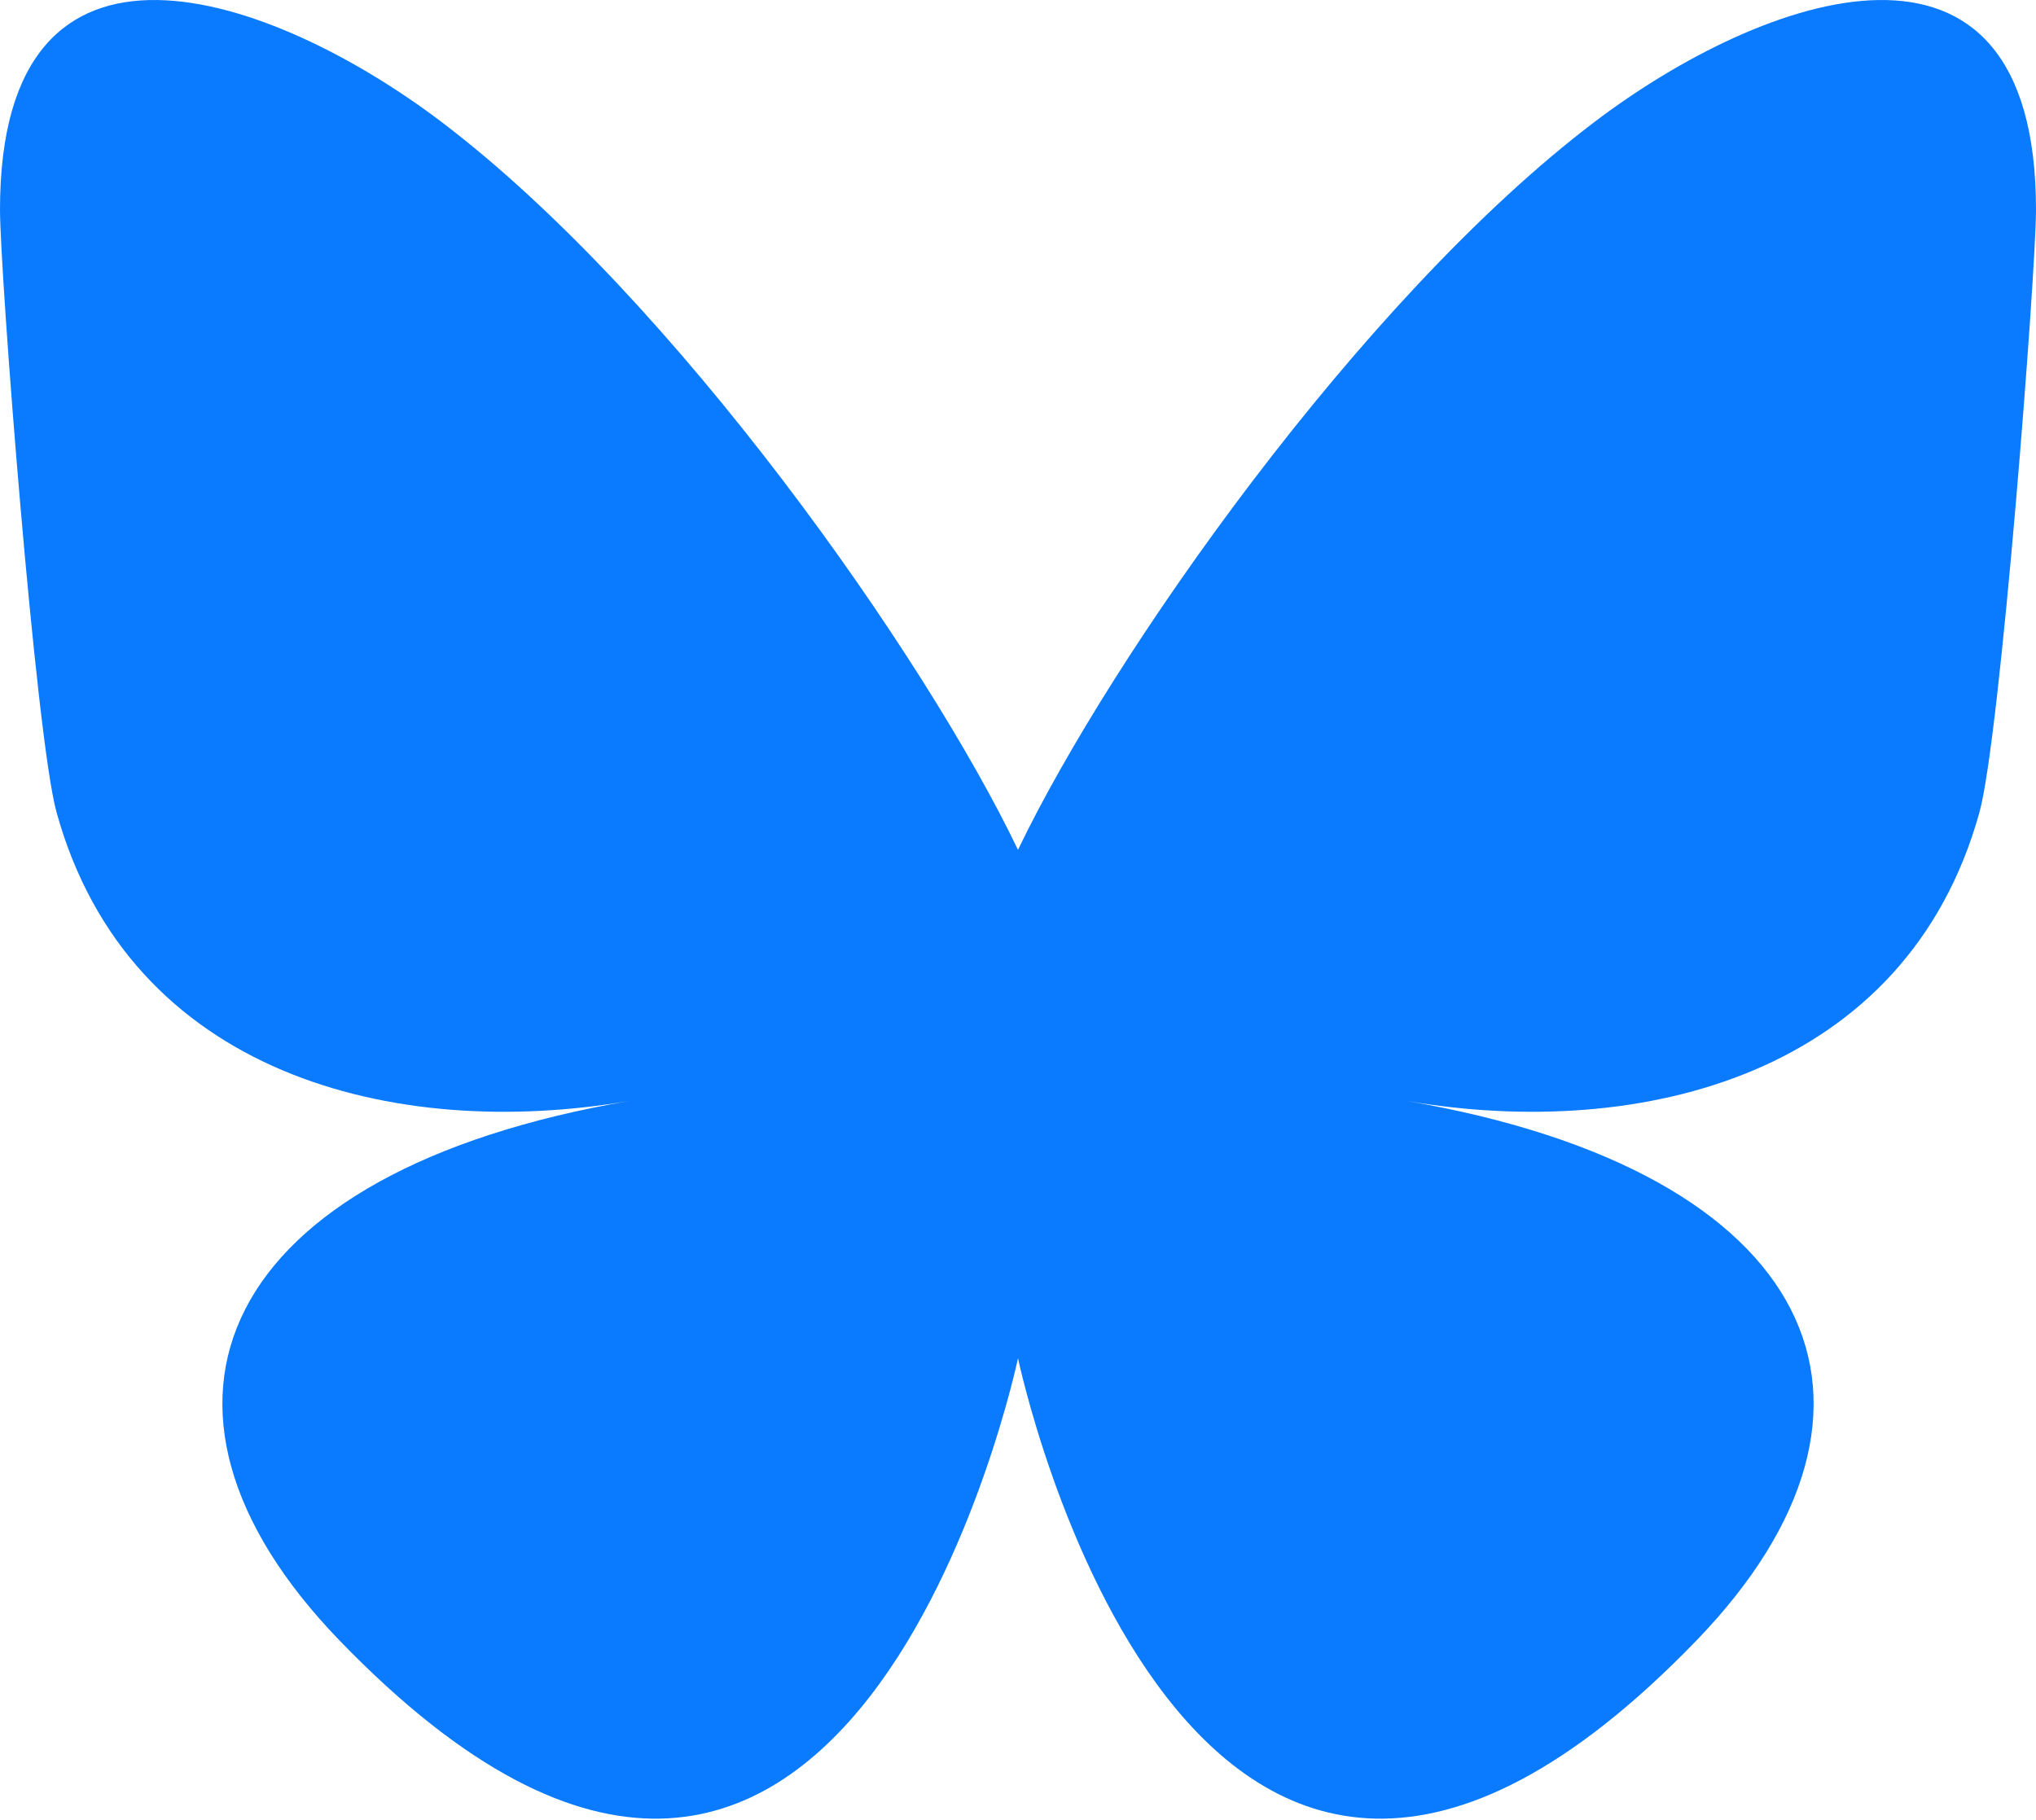
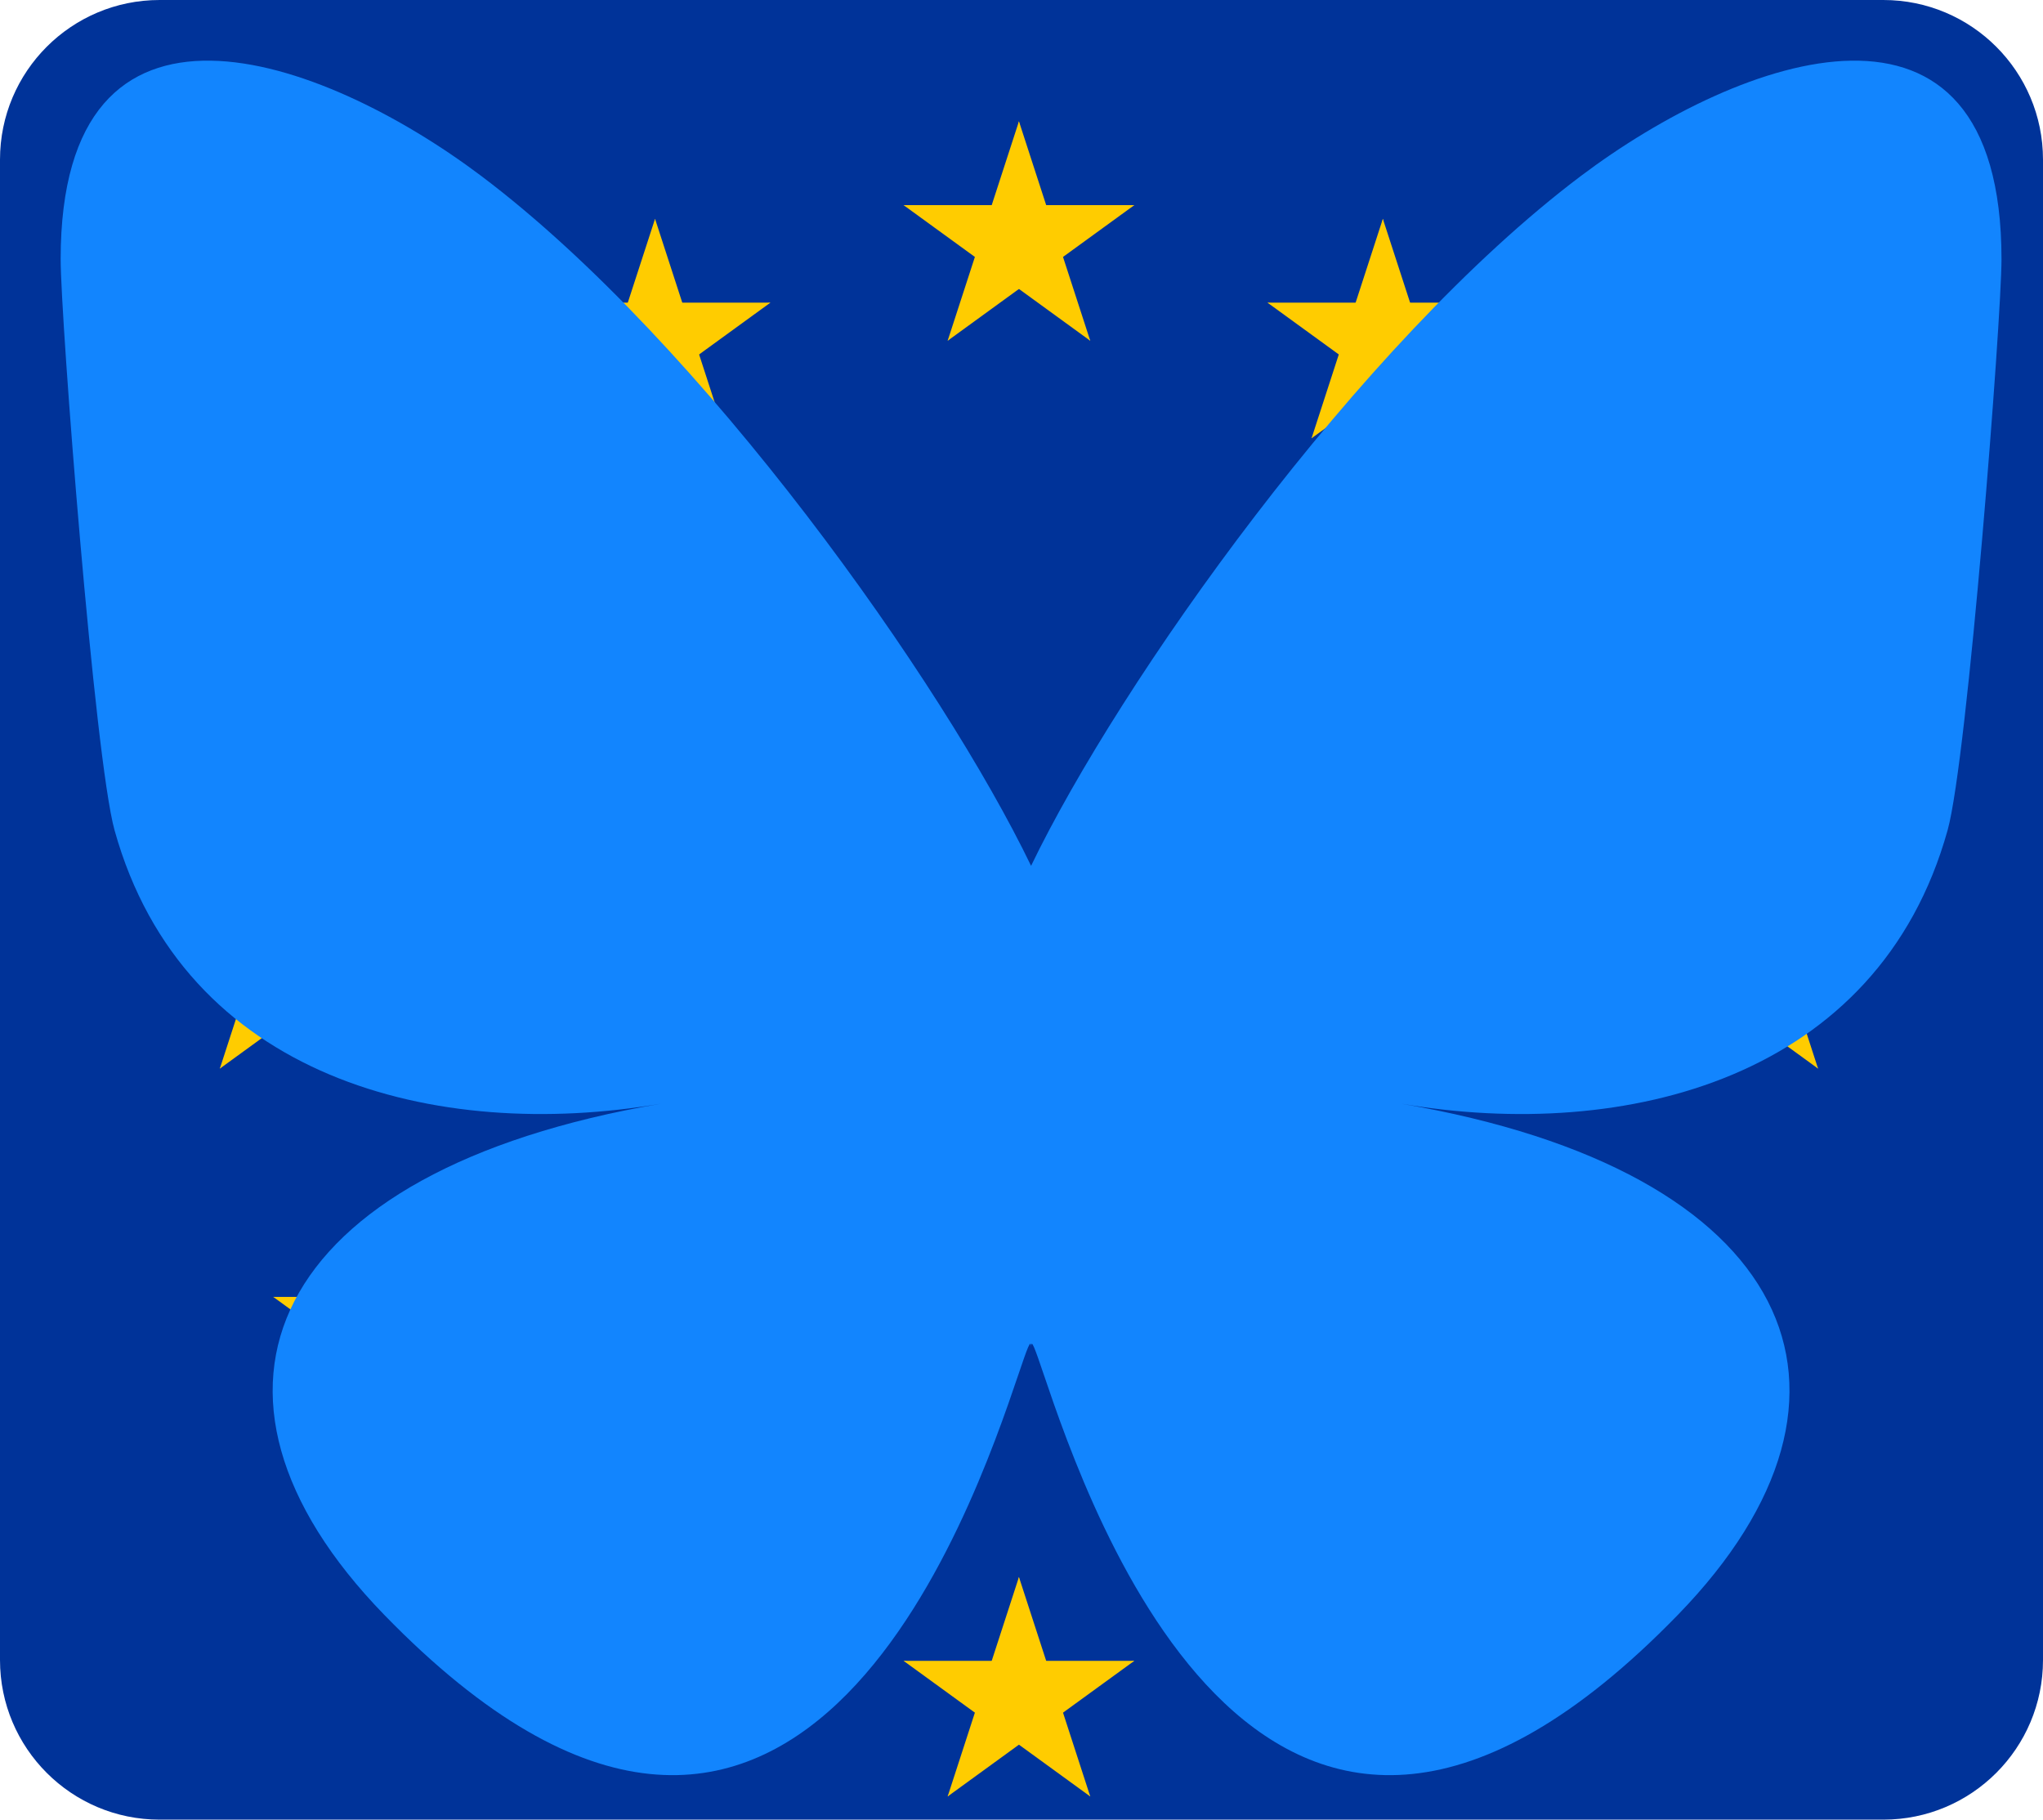
- <svg xmlns="http://www.w3.org/2000/svg" fill="none" viewBox="0 0 320 286">
-   <path fill="rgb(10,122,255)" d="M69.364 19.146c36.687 27.806 76.147 84.186 90.636 114.439 14.489-30.253 53.948-86.633 90.636-114.439C277.107-.917 320-16.44 320 32.957c0 9.865-5.603 82.875-8.889 94.729-11.423 41.208-53.045 51.719-90.071 45.357 64.719 11.12 81.182 47.953 45.627 84.785-80 82.874-106.667-44.333-106.667-44.333s-26.667 127.207-106.667 44.333c-35.555-36.832-19.092-73.665 45.627-84.785-37.026 6.362-78.648-4.149-90.071-45.357C5.603 115.832 0 42.822 0 32.957 0-16.44 42.893-.917 69.364 19.147Z" />
+ <svg xmlns="http://www.w3.org/2000/svg" xmlns:xlink="http://www.w3.org/1999/xlink" version="1.1" viewBox="0 0 64 57">
+   <defs>
+     <g id="s">
+       <g id="c">
+         <path id="t" d="M0,0v1h0.5z" transform="translate(0,-1)rotate(18)" />
+         <use xlink:href="#t" transform="scale(-1,1)" />
+       </g>
+       <g id="a">
+         <use xlink:href="#c" transform="rotate(72)" />
+         <use xlink:href="#c" transform="rotate(144)" />
+       </g>
+       <use xlink:href="#a" transform="scale(-1,1)" />
+     </g>
+   </defs>
+   <rect fill="#039" width="64" height="57" rx="5" />
+   <g fill="#fc0" transform="scale(3.8)translate(8.4,8)">
+     <use xlink:href="#s" y="-6" />
+     <use xlink:href="#s" y="6" />
+     <g id="l">
+       <use xlink:href="#s" x="-6" />
+       <use xlink:href="#s" transform="rotate(150)translate(0,6)rotate(66)" />
+       <use xlink:href="#s" transform="rotate(120)translate(0,6)rotate(24)" />
+       <use xlink:href="#s" transform="rotate(60)translate(0,6)rotate(12)" />
+       <use xlink:href="#s" transform="rotate(30)translate(0,6)rotate(42)" />
+     </g>
+     <use xlink:href="#l" transform="scale(-1,1)" />
+   </g>
+   <path fill="#1285fe" transform="scale(0.95)translate(2,2)" d="M13.873 3.805C21.21 9.332 29.103 20.537 32 26.55v15.882c0-.338-.13.044-.41.867-1.512 4.456-7.418 21.847-20.923 7.944-7.111-7.32-3.819-14.64 9.125-16.85-7.405 1.264-15.73-.825-18.014-9.015C1.12 23.022 0 8.51 0 6.55 0-3.268 8.579-.182 13.873 3.805ZM50.127 3.805C42.79 9.332 34.897 20.537 32 26.55v15.882c0-.338.13.044.41.867 1.512 4.456 7.418 21.847 20.923 7.944 7.111-7.32 3.819-14.64-9.125-16.85 7.405 1.264 15.73-.825 18.014-9.015C62.88 23.022 64 8.51 64 6.55c0-9.818-8.578-6.732-13.873-2.745Z" />
</svg>
